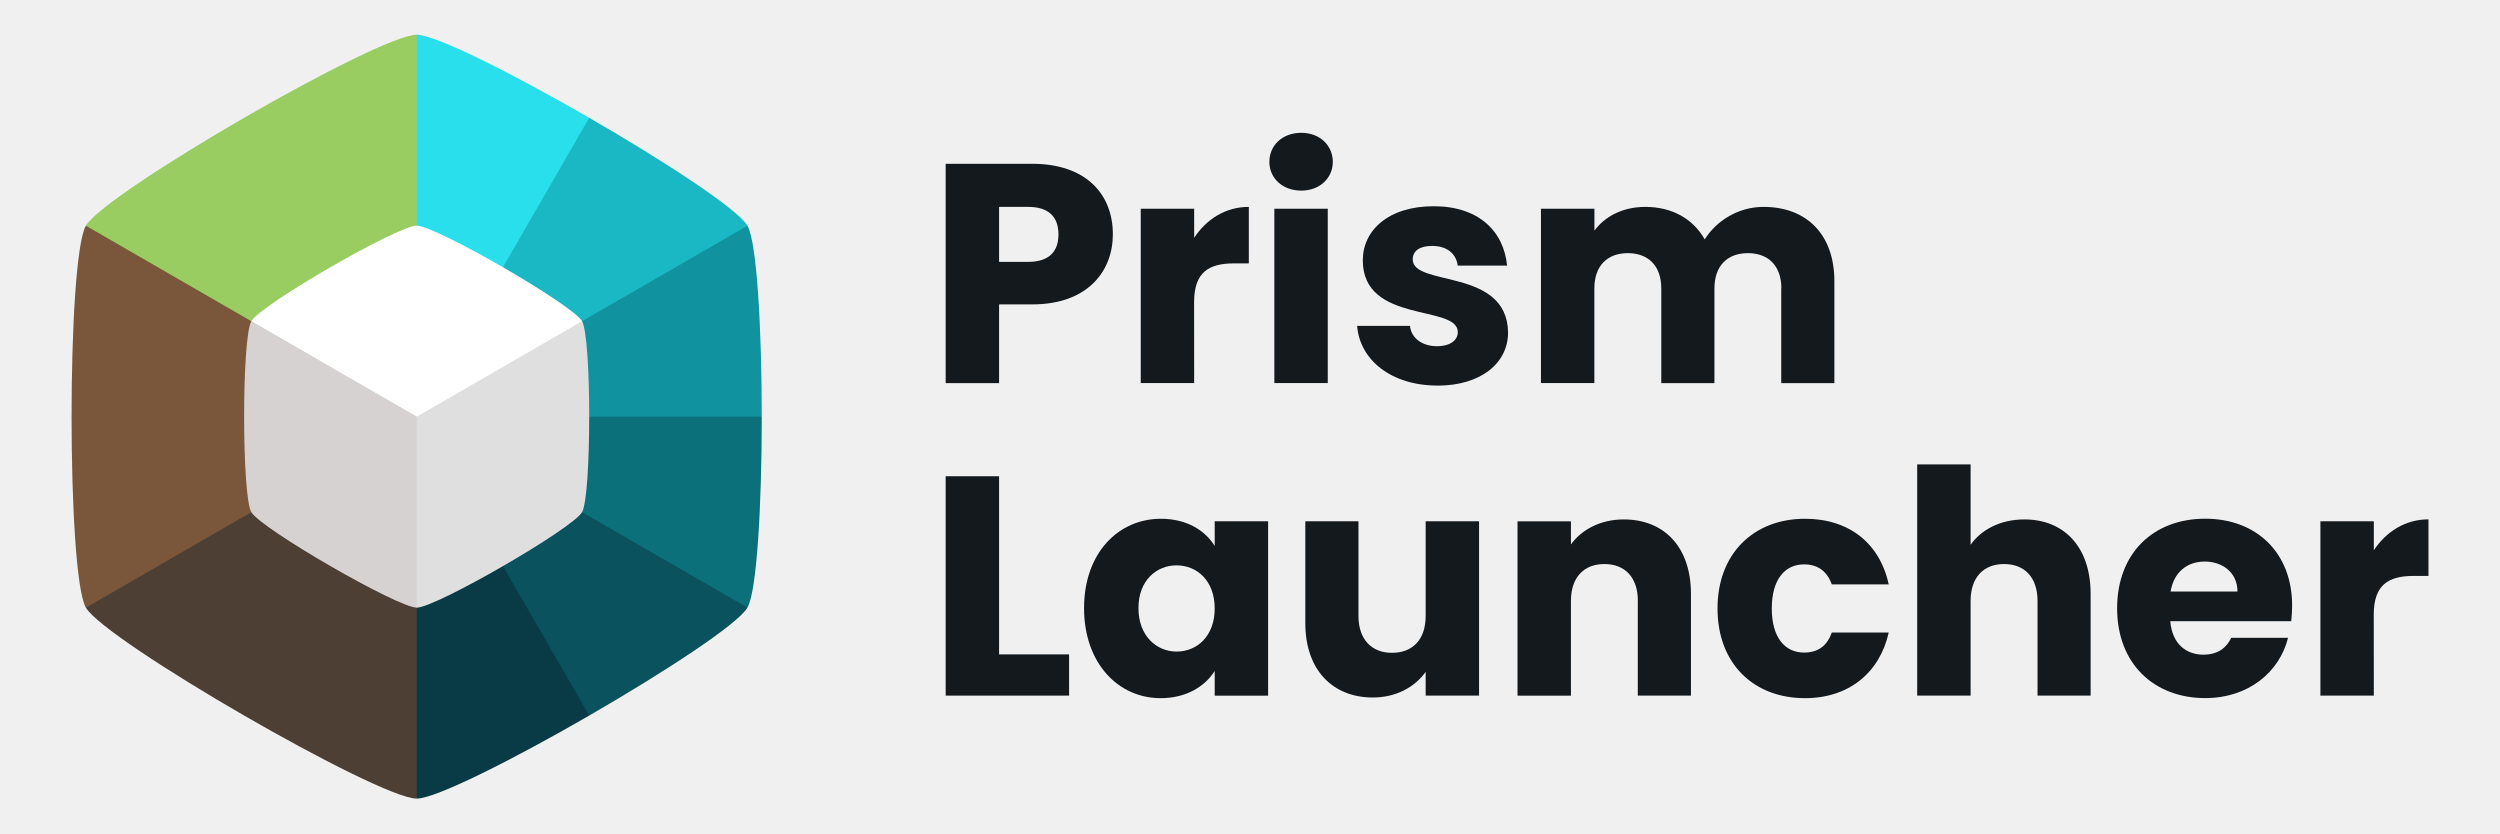
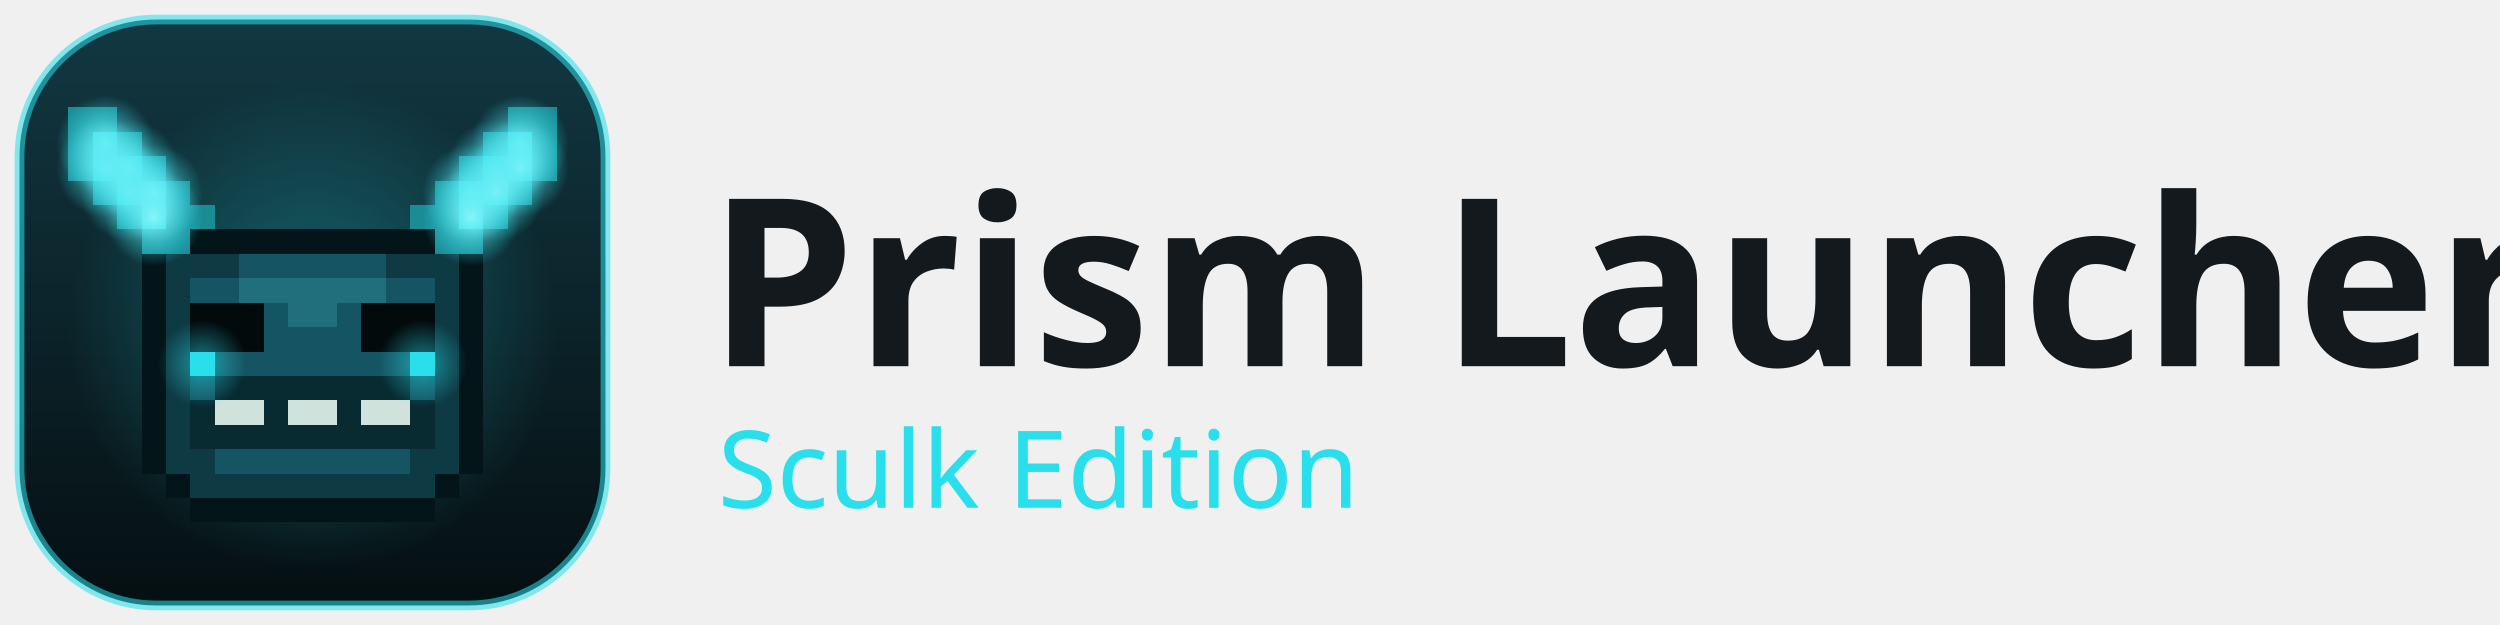
- <svg xmlns="http://www.w3.org/2000/svg" width="144" height="48" viewBox="0 0 38.1 12.7" version="1.1" id="svg3606">
-   <defs id="defs3603" />
-   <g id="layer1">
-     <g id="g531" transform="matrix(0.1353646,0,0,0.1353646,15.30158,0.5291666)" />
-     <g id="g397">
-       <path style="fill:#99cd61;fill-opacity:1;stroke-width:0.265" d="M 6.35,6.35 Z" id="path7899" />
-       <path id="path3228" style="fill:#29dfeb;fill-opacity:1;stroke-width:0.265" d="M 6.35,0.529 3.829,4.895 6.35,6.35 8.87,4.895 8.98,1.795 C 7.829,1.131 6.641,0.529 6.35,0.529 Z" />
-       <path id="path2659" style="fill:#1ab8c4;fill-opacity:1;stroke-width:0.265" d="M 8.98,1.795 6.35,6.35 8.87,7.805 11.391,3.44 C 11.246,3.188 10.131,2.46 8.98,1.795 Z" />
-       <path id="path2708" style="fill:#10939e;fill-opacity:1;stroke-width:0.265" d="M 11.391,3.44 6.35,6.35 8.87,7.805 11.609,6.35 c 0,-1.329 -0.073,-2.658 -0.218,-2.91 z" />
-       <path id="path1737" style="fill:#0c707b;fill-opacity:1;stroke-width:0.265" d="m 6.35,6.35 v 2.91 h 5.041 C 11.537,9.008 11.609,7.679 11.609,6.35 Z" />
-       <path id="path2937" style="fill:#0a525d;fill-opacity:1;stroke-width:0.265" d="M 6.35,6.35 V 9.26 L 8.98,10.905 C 10.131,10.24 11.246,9.512 11.391,9.26 Z" />
-       <path id="path3117" style="fill:#083b45;fill-opacity:1;stroke-width:0.265" d="M 6.35,6.35 3.829,7.805 6.35,12.171 c 0.291,0 1.479,-0.601 2.63,-1.266 z" />
-       <path id="path2010" style="fill:#4d3f33;fill-opacity:1;stroke-width:0.265" d="M 3.829,4.895 1.309,9.26 C 1.6,9.765 5.768,12.171 6.35,12.171 V 6.35 Z" />
-       <path id="path1744" style="fill:#7a573b;fill-opacity:1;stroke-width:0.265" d="m 1.309,3.44 c -0.291,0.504 -0.291,5.317 0,5.821 L 6.35,6.35 V 3.44 Z" />
-       <path id="path1739" style="fill:#99cd61;fill-opacity:1;stroke-width:0.265" d="M 6.35,0.529 C 5.768,0.529 1.6,2.935 1.309,3.44 L 6.35,6.35 Z" />
-       <g id="g379">
-         <g id="g1657" transform="matrix(0.8799999,0,0,0.8799999,-10.90649,-1.242093)">
-           <g id="g7651" transform="translate(13.25996,2.277589)">
-             <path id="path6659" style="fill:#ffffff;stroke-width:0.265" d="m 6.35,2.939 c -0.341,0 -2.783,1.41 -2.953,1.705 L 6.35,9.76 9.304,4.645 C 9.133,4.349 6.691,2.939 6.35,2.939 Z" transform="matrix(0.9697482,0,0,0.9697482,0.1920988,0.1920979)" />
-           </g>
-           <path id="path461" style="fill:#dfdfdf;fill-opacity:1;stroke-width:0.265" d="m 16.746,6.974 2.864,4.961 c 0.331,0 2.699,-1.367 2.864,-1.654 0.165,-0.286 0.165,-3.021 0,-3.307 l -2.864,1.654 z" />
-         </g>
-         <path id="path5065" style="fill:#d6d2d2;fill-opacity:1;stroke-width:0.265" d="m 3.83,4.895 c -0.146,0.252 -0.146,2.658 0,2.91 0.146,0.252 2.229,1.455 2.52,1.455 V 6.35 Z" />
-       </g>
-     </g>
-     <g aria-label="Prism Launcher" id="text637" style="font-weight:bold;font-size:4.763px;line-height:1;font-family:poppins;-inkscape-font-specification:'poppins Bold';stroke-width:0.265">
-       <path d="M 15.669,3.991 H 15.226 V 3.153 h 0.443 c 0.324,0 0.462,0.162 0.462,0.419 0,0.257 -0.138,0.419 -0.462,0.419 z m 1.291,-0.419 c 0,-0.614 -0.41,-1.076 -1.229,-1.076 h -1.319 v 3.343 h 0.814 V 4.639 h 0.505 c 0.852,0 1.229,-0.514 1.229,-1.067 z" style="fill:#14191e" id="path419" />
-       <path d="m 18.198,4.605 c 0,-0.457 0.224,-0.591 0.61,-0.591 h 0.224 V 3.153 c -0.357,0 -0.648,0.19 -0.833,0.471 V 3.181 h -0.814 v 2.657 h 0.814 z" style="fill:#14191e" id="path421" />
-       <path d="m 19.421,3.181 v 2.657 h 0.814 V 3.181 Z m 0.41,-0.276 c 0.286,0 0.481,-0.195 0.481,-0.438 0,-0.248 -0.195,-0.443 -0.481,-0.443 -0.291,0 -0.486,0.195 -0.486,0.443 0,0.243 0.195,0.438 0.486,0.438 z" style="fill:#14191e" id="path423" />
-       <path d="m 21.907,5.877 c 0.667,0 1.076,-0.348 1.076,-0.81 -0.014,-0.991 -1.453,-0.691 -1.453,-1.114 0,-0.129 0.105,-0.205 0.295,-0.205 0.229,0 0.367,0.119 0.391,0.3 h 0.752 C 22.917,3.524 22.536,3.143 21.85,3.143 c -0.695,0 -1.081,0.371 -1.081,0.824 0,0.976 1.448,0.667 1.448,1.095 0,0.119 -0.11,0.214 -0.319,0.214 -0.224,0 -0.391,-0.124 -0.41,-0.31 h -0.805 c 0.038,0.514 0.514,0.91 1.224,0.91 z" style="fill:#14191e" id="path425" />
-       <path d="m 27.146,4.396 v 1.443 h 0.81 V 4.286 c 0,-0.714 -0.424,-1.133 -1.081,-1.133 -0.386,0 -0.719,0.214 -0.895,0.495 -0.181,-0.319 -0.505,-0.495 -0.905,-0.495 -0.348,0 -0.619,0.148 -0.776,0.362 V 3.181 H 23.484 v 2.657 h 0.814 V 4.396 c 0,-0.348 0.2,-0.538 0.51,-0.538 0.31,0 0.51,0.191 0.51,0.538 v 1.443 h 0.81 V 4.396 c 0,-0.348 0.2,-0.538 0.51,-0.538 0.31,0 0.51,0.191 0.51,0.538 z" style="fill:#14191e" id="path427" />
-       <path d="m 15.226,7.258 h -0.814 v 3.343 h 1.881 V 9.973 h -1.067 z" style="fill:#14191e" id="path429" />
-       <path d="m 16.521,9.268 c 0,0.838 0.519,1.372 1.167,1.372 0.395,0 0.676,-0.181 0.824,-0.414 v 0.376 h 0.814 V 7.944 h -0.814 v 0.376 c -0.143,-0.233 -0.424,-0.414 -0.819,-0.414 -0.652,0 -1.172,0.524 -1.172,1.362 z m 1.991,0.005 c 0,0.424 -0.271,0.657 -0.581,0.657 -0.305,0 -0.581,-0.238 -0.581,-0.662 0,-0.424 0.276,-0.652 0.581,-0.652 0.31,0 0.581,0.233 0.581,0.657 z" style="fill:#14191e" id="path431" />
-       <path d="M 22.541,10.601 V 7.944 h -0.814 v 1.443 c 0,0.362 -0.2,0.562 -0.514,0.562 -0.305,0 -0.51,-0.2 -0.51,-0.562 V 7.944 h -0.81 v 1.553 c 0,0.71 0.414,1.133 1.029,1.133 0.357,0 0.643,-0.162 0.805,-0.391 v 0.362 z" style="fill:#14191e" id="path433" />
-       <path d="m 24.96,9.158 v 1.443 h 0.81 V 9.049 c 0,-0.714 -0.41,-1.133 -1.024,-1.133 -0.357,0 -0.643,0.157 -0.805,0.381 v -0.352 h -0.814 v 2.657 h 0.814 V 9.158 c 0,-0.362 0.2,-0.562 0.51,-0.562 0.31,0 0.51,0.2 0.51,0.562 z" style="fill:#14191e" id="path435" />
-       <path d="m 26.175,9.273 c 0,0.843 0.552,1.367 1.333,1.367 0.667,0 1.138,-0.386 1.276,-1 h -0.867 c -0.071,0.195 -0.2,0.305 -0.424,0.305 -0.291,0 -0.491,-0.229 -0.491,-0.672 0,-0.443 0.2,-0.672 0.491,-0.672 0.224,0 0.357,0.119 0.424,0.305 h 0.867 c -0.138,-0.633 -0.61,-1 -1.276,-1 -0.781,0 -1.333,0.529 -1.333,1.367 z" style="fill:#14191e" id="path437" />
-       <path d="M 29.218,7.077 V 10.601 H 30.032 V 9.158 c 0,-0.362 0.2,-0.562 0.51,-0.562 0.31,0 0.51,0.2 0.51,0.562 V 10.601 H 31.861 V 9.049 c 0,-0.714 -0.405,-1.133 -1.01,-1.133 -0.367,0 -0.657,0.157 -0.819,0.386 V 7.077 Z" style="fill:#14191e" id="path439" />
-       <path d="m 33.599,8.558 c 0.271,0 0.5,0.167 0.5,0.457 H 33.08 c 0.048,-0.295 0.252,-0.457 0.519,-0.457 z m 1.272,1.162 h -0.867 c -0.067,0.143 -0.195,0.257 -0.424,0.257 -0.262,0 -0.476,-0.162 -0.505,-0.51 h 1.843 c 0.009,-0.081 0.014,-0.162 0.014,-0.238 0,-0.81 -0.548,-1.324 -1.324,-1.324 -0.791,0 -1.343,0.524 -1.343,1.367 0,0.843 0.562,1.367 1.343,1.367 0.662,0 1.133,-0.4 1.262,-0.919 z" style="fill:#14191e" id="path441" />
-       <path d="m 36.176,9.368 c 0,-0.457 0.224,-0.591 0.61,-0.591 h 0.224 V 7.915 c -0.357,0 -0.648,0.191 -0.833,0.471 V 7.944 h -0.814 v 2.657 h 0.814 z" style="fill:#14191e" id="path443" />
-     </g>
+ <svg xmlns="http://www.w3.org/2000/svg" width="1024" height="256" version="1.1" viewBox="0 0 1024 256">
+   <defs>
+     <linearGradient id="bg" x1="0" y1="0" x2="0" y2="1">
+       <stop offset="0" stop-color="#123842" />
+       <stop offset="1" stop-color="#050f12" />
+     </linearGradient>
+     <radialGradient id="halo" cx="0.5" cy="0.5" r="0.5">
+       <stop offset="0" stop-color="#29dfeb" stop-opacity="0.35" />
+       <stop offset="1" stop-color="#29dfeb" stop-opacity="0" />
+     </radialGradient>
+     <radialGradient id="earGlow" cx="0.5" cy="0.5" r="0.5">
+       <stop offset="0" stop-color="#8ff6fb" stop-opacity="0.9" />
+       <stop offset="1" stop-color="#29dfeb" stop-opacity="0" />
+     </radialGradient>
+     <radialGradient id="soulGlow" cx="0.5" cy="0.5" r="0.5">
+       <stop offset="0" stop-color="#29dfeb" stop-opacity="0.55" />
+       <stop offset="1" stop-color="#29dfeb" stop-opacity="0" />
+     </radialGradient>
+   </defs>
+   <rect x="8" y="8" width="240" height="240" rx="56" fill="url(#bg)" stroke="#29dfeb" stroke-opacity="0.55" stroke-width="4" />
+   <g shape-rendering="crispEdges">
+     <circle cx="128" cy="134" r="100" fill="url(#halo)" />
+     <rect x="28" y="44" width="20" height="10" fill="#1a8c96" />
+     <rect x="208" y="44" width="20" height="10" fill="#1a8c96" />
+     <rect x="28" y="54" width="10" height="10" fill="#1a8c96" />
+     <rect x="38" y="54" width="10" height="10" fill="#29dfeb" />
+     <rect x="48" y="54" width="10" height="10" fill="#1a8c96" />
+     <rect x="198" y="54" width="10" height="10" fill="#1a8c96" />
+     <rect x="208" y="54" width="10" height="10" fill="#29dfeb" />
+     <rect x="218" y="54" width="10" height="10" fill="#1a8c96" />
+     <rect x="28" y="64" width="10" height="10" fill="#1a8c96" />
+     <rect x="38" y="64" width="20" height="10" fill="#29dfeb" />
+     <rect x="58" y="64" width="10" height="10" fill="#1a8c96" />
+     <rect x="188" y="64" width="10" height="10" fill="#1a8c96" />
+     <rect x="198" y="64" width="20" height="10" fill="#29dfeb" />
+     <rect x="218" y="64" width="10" height="10" fill="#1a8c96" />
+     <rect x="38" y="74" width="10" height="10" fill="#1a8c96" />
+     <rect x="48" y="74" width="20" height="10" fill="#29dfeb" />
+     <rect x="68" y="74" width="10" height="10" fill="#1a8c96" />
+     <rect x="178" y="74" width="10" height="10" fill="#1a8c96" />
+     <rect x="188" y="74" width="20" height="10" fill="#29dfeb" />
+     <rect x="208" y="74" width="10" height="10" fill="#1a8c96" />
+     <rect x="48" y="84" width="10" height="10" fill="#1a8c96" />
+     <rect x="58" y="84" width="10" height="10" fill="#29dfeb" />
+     <rect x="68" y="84" width="20" height="10" fill="#1a8c96" />
+     <rect x="168" y="84" width="20" height="10" fill="#1a8c96" />
+     <rect x="188" y="84" width="10" height="10" fill="#29dfeb" />
+     <rect x="198" y="84" width="10" height="10" fill="#1a8c96" />
+     <rect x="58" y="94" width="20" height="10" fill="#1a8c96" />
+     <rect x="78" y="94" width="100" height="10" fill="#04151a" />
+     <rect x="178" y="94" width="20" height="10" fill="#1a8c96" />
+     <rect x="58" y="104" width="10" height="10" fill="#04151a" />
+     <rect x="68" y="104" width="30" height="10" fill="#0e3a44" />
+     <rect x="98" y="104" width="60" height="10" fill="#155462" />
+     <rect x="158" y="104" width="30" height="10" fill="#0e3a44" />
+     <rect x="188" y="104" width="10" height="10" fill="#04151a" />
+     <rect x="58" y="114" width="10" height="10" fill="#04151a" />
+     <rect x="68" y="114" width="10" height="10" fill="#0e3a44" />
+     <rect x="78" y="114" width="20" height="10" fill="#155462" />
+     <rect x="98" y="114" width="60" height="10" fill="#1f6f7c" />
+     <rect x="158" y="114" width="20" height="10" fill="#155462" />
+     <rect x="178" y="114" width="10" height="10" fill="#0e3a44" />
+     <rect x="188" y="114" width="10" height="10" fill="#04151a" />
+     <rect x="58" y="124" width="10" height="10" fill="#04151a" />
+     <rect x="68" y="124" width="10" height="10" fill="#0e3a44" />
+     <rect x="78" y="124" width="30" height="10" fill="#020a0c" />
+     <rect x="108" y="124" width="10" height="10" fill="#155462" />
+     <rect x="118" y="124" width="20" height="10" fill="#1f6f7c" />
+     <rect x="138" y="124" width="10" height="10" fill="#155462" />
+     <rect x="148" y="124" width="30" height="10" fill="#020a0c" />
+     <rect x="178" y="124" width="10" height="10" fill="#0e3a44" />
+     <rect x="188" y="124" width="10" height="10" fill="#04151a" />
+     <rect x="58" y="134" width="10" height="10" fill="#04151a" />
+     <rect x="68" y="134" width="10" height="10" fill="#0e3a44" />
+     <rect x="78" y="134" width="30" height="10" fill="#020a0c" />
+     <rect x="108" y="134" width="40" height="10" fill="#155462" />
+     <rect x="148" y="134" width="30" height="10" fill="#020a0c" />
+     <rect x="178" y="134" width="10" height="10" fill="#0e3a44" />
+     <rect x="188" y="134" width="10" height="10" fill="#04151a" />
+     <rect x="58" y="144" width="10" height="10" fill="#04151a" />
+     <rect x="68" y="144" width="10" height="10" fill="#0e3a44" />
+     <rect x="78" y="144" width="10" height="10" fill="#29dfeb" />
+     <rect x="88" y="144" width="80" height="10" fill="#155462" />
+     <rect x="168" y="144" width="10" height="10" fill="#29dfeb" />
+     <rect x="178" y="144" width="10" height="10" fill="#0e3a44" />
+     <rect x="188" y="144" width="10" height="10" fill="#04151a" />
+     <rect x="58" y="154" width="10" height="10" fill="#04151a" />
+     <rect x="68" y="154" width="10" height="10" fill="#0e3a44" />
+     <rect x="78" y="154" width="10" height="10" fill="#155462" />
+     <rect x="88" y="154" width="80" height="10" fill="#082a31" />
+     <rect x="168" y="154" width="10" height="10" fill="#155462" />
+     <rect x="178" y="154" width="10" height="10" fill="#0e3a44" />
+     <rect x="188" y="154" width="10" height="10" fill="#04151a" />
+     <rect x="58" y="164" width="10" height="10" fill="#04151a" />
+     <rect x="68" y="164" width="10" height="10" fill="#0e3a44" />
+     <rect x="78" y="164" width="10" height="10" fill="#082a31" />
+     <rect x="88" y="164" width="20" height="10" fill="#cfe3dc" />
+     <rect x="108" y="164" width="10" height="10" fill="#082a31" />
+     <rect x="118" y="164" width="20" height="10" fill="#cfe3dc" />
+     <rect x="138" y="164" width="10" height="10" fill="#082a31" />
+     <rect x="148" y="164" width="20" height="10" fill="#cfe3dc" />
+     <rect x="168" y="164" width="10" height="10" fill="#082a31" />
+     <rect x="178" y="164" width="10" height="10" fill="#0e3a44" />
+     <rect x="188" y="164" width="10" height="10" fill="#04151a" />
+     <rect x="58" y="174" width="10" height="10" fill="#04151a" />
+     <rect x="68" y="174" width="10" height="10" fill="#0e3a44" />
+     <rect x="78" y="174" width="100" height="10" fill="#082a31" />
+     <rect x="178" y="174" width="10" height="10" fill="#0e3a44" />
+     <rect x="188" y="174" width="10" height="10" fill="#04151a" />
+     <rect x="58" y="184" width="10" height="10" fill="#04151a" />
+     <rect x="68" y="184" width="20" height="10" fill="#0e3a44" />
+     <rect x="88" y="184" width="80" height="10" fill="#155462" />
+     <rect x="168" y="184" width="20" height="10" fill="#0e3a44" />
+     <rect x="188" y="184" width="10" height="10" fill="#04151a" />
+     <rect x="68" y="194" width="10" height="10" fill="#04151a" />
+     <rect x="78" y="194" width="100" height="10" fill="#0e3a44" />
+     <rect x="178" y="194" width="10" height="10" fill="#04151a" />
+     <rect x="78" y="204" width="100" height="10" fill="#04151a" />
+     <circle cx="43" cy="59" r="20" fill="url(#earGlow)" />
+     <circle cx="213" cy="59" r="20" fill="url(#earGlow)" />
+     <circle cx="43" cy="69" r="20" fill="url(#earGlow)" />
+     <circle cx="53" cy="69" r="20" fill="url(#earGlow)" />
+     <circle cx="203" cy="69" r="20" fill="url(#earGlow)" />
+     <circle cx="213" cy="69" r="20" fill="url(#earGlow)" />
+     <circle cx="53" cy="79" r="20" fill="url(#earGlow)" />
+     <circle cx="63" cy="79" r="20" fill="url(#earGlow)" />
+     <circle cx="193" cy="79" r="20" fill="url(#earGlow)" />
+     <circle cx="203" cy="79" r="20" fill="url(#earGlow)" />
+     <circle cx="63" cy="89" r="20" fill="url(#earGlow)" />
+     <circle cx="193" cy="89" r="20" fill="url(#earGlow)" />
+     <circle cx="83" cy="149" r="18" fill="url(#soulGlow)" />
+     <circle cx="173" cy="149" r="18" fill="url(#soulGlow)" />
  </g>
+   <text x="290" y="150" font-family="sans-serif" font-size="96" font-weight="bold" fill="#14191e">Prism Launcher</text>
+   <text x="294" y="208" font-family="sans-serif" font-size="44" fill="#29dfeb">Sculk Edition</text>
</svg>
